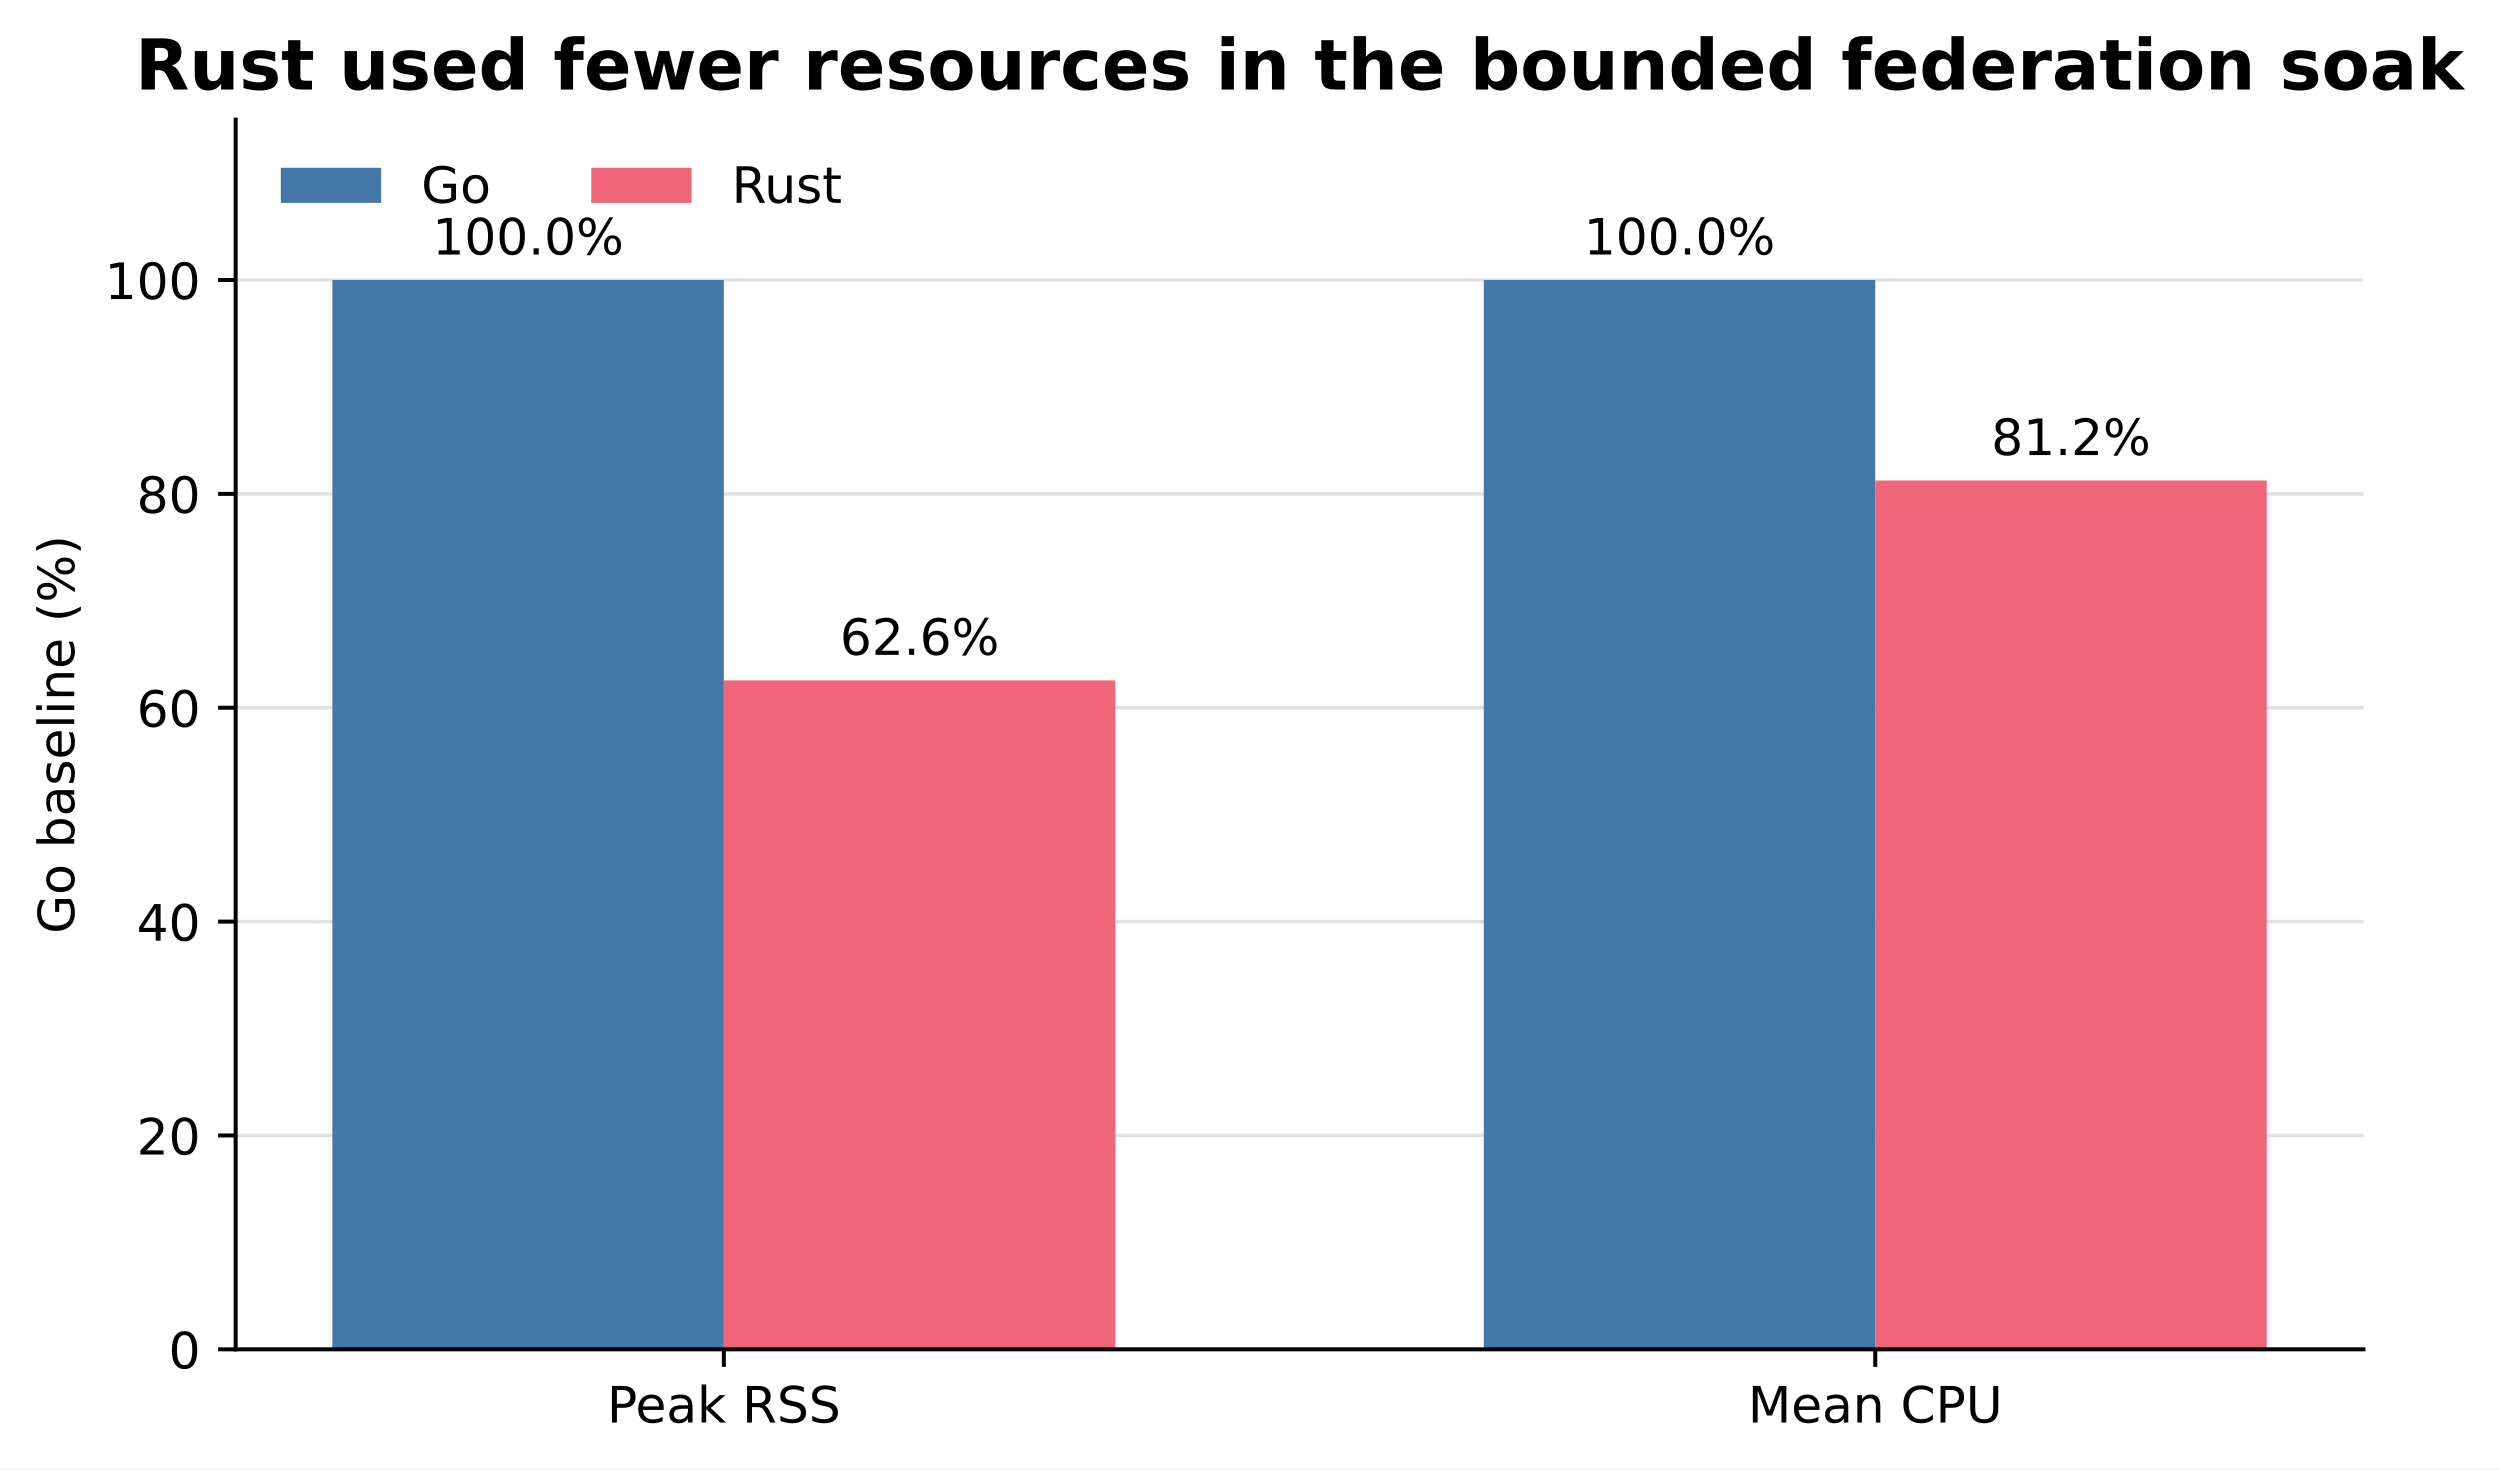
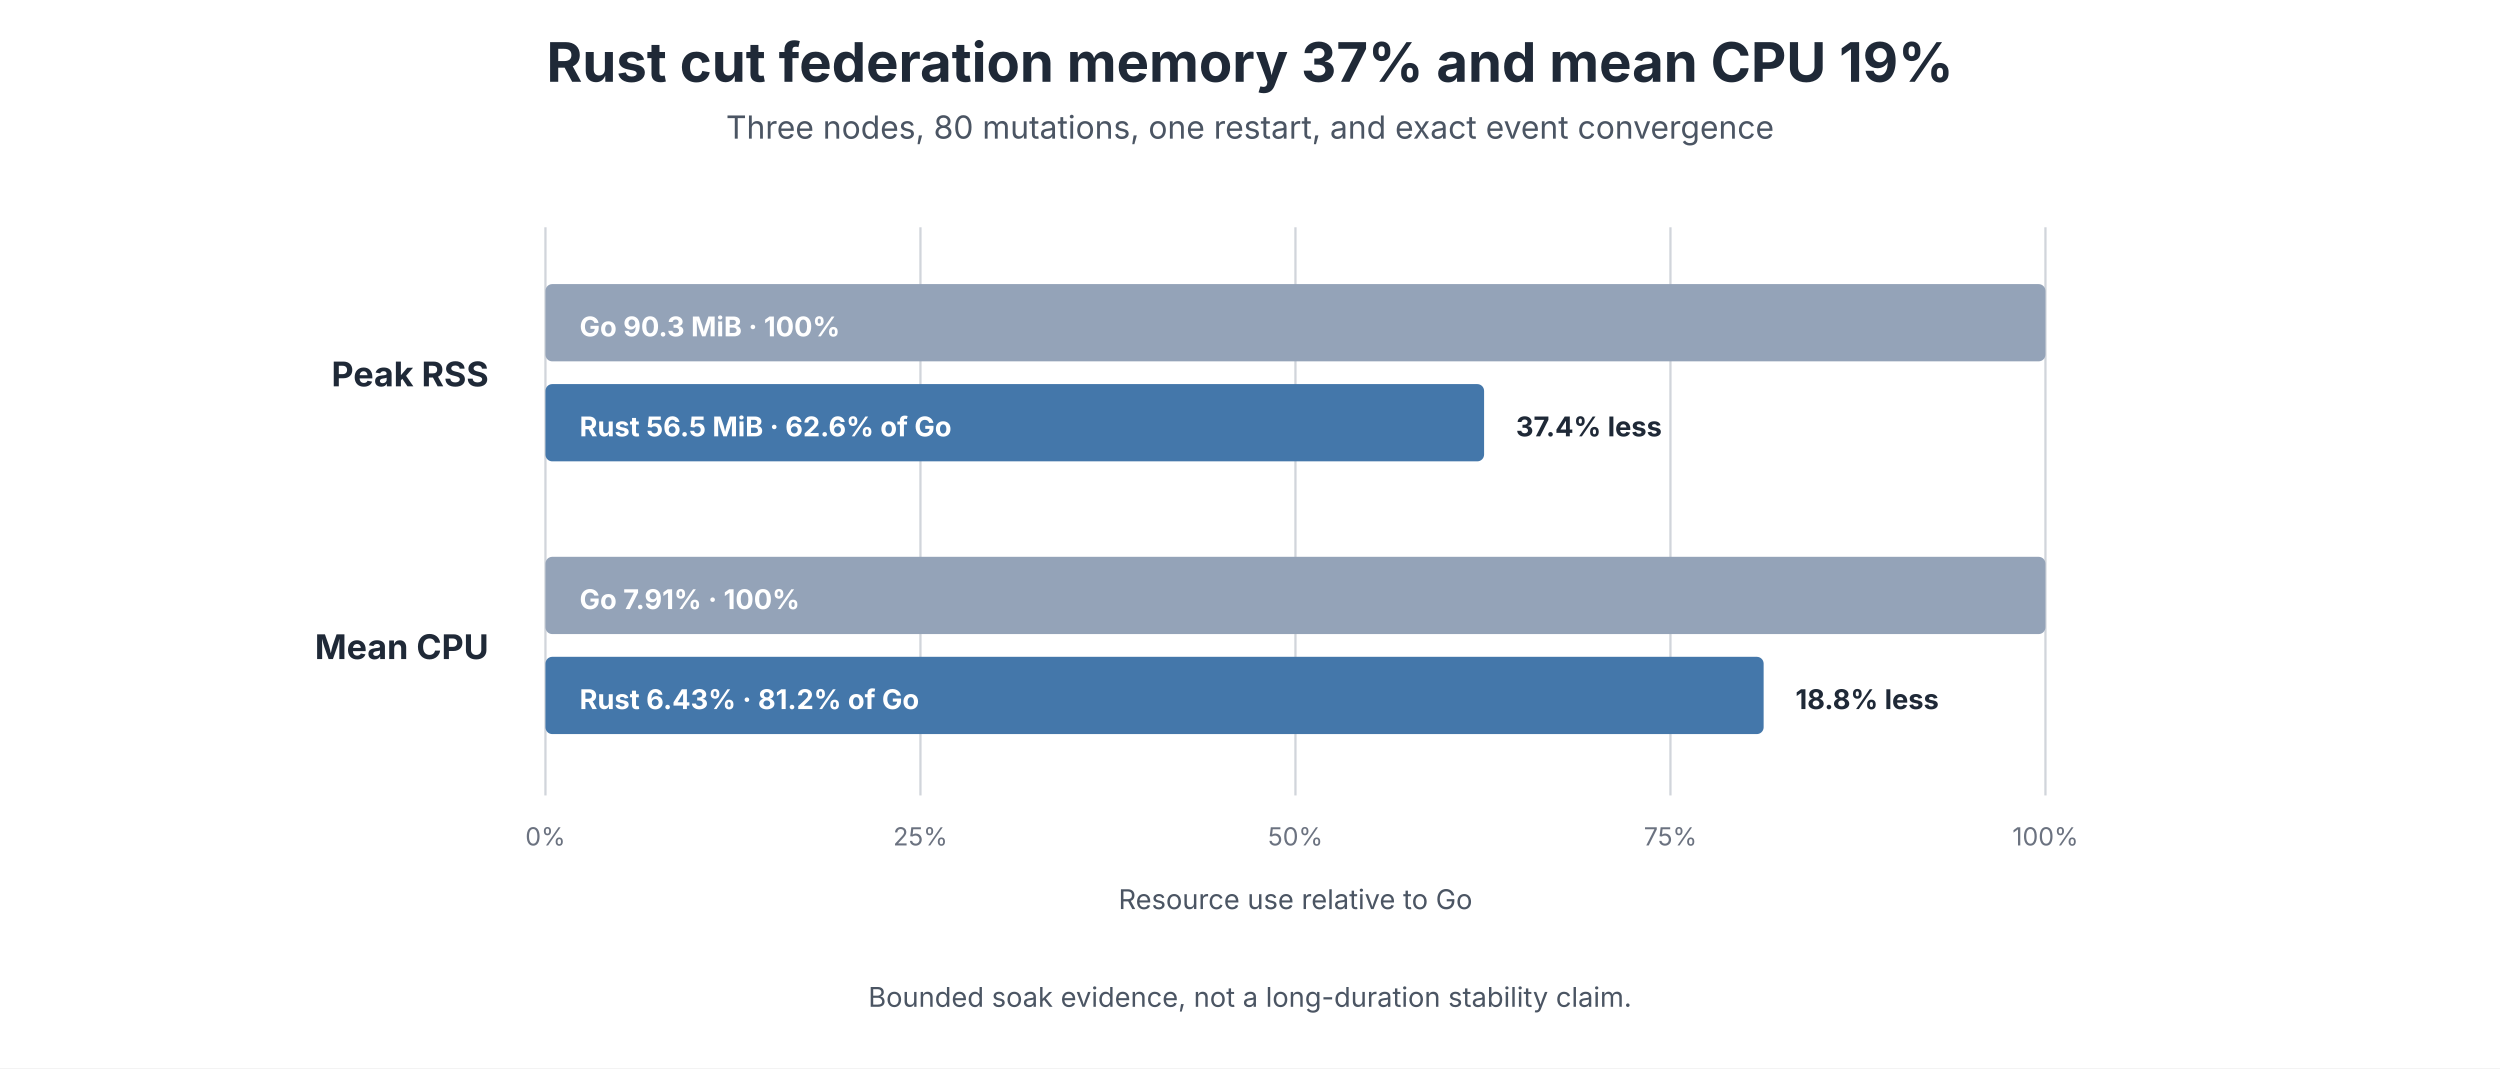
- <svg xmlns="http://www.w3.org/2000/svg" xmlns:xlink="http://www.w3.org/1999/xlink" width="498.261pt" height="292.804pt" viewBox="0 0 498.261 292.804" version="1.1">
-   <defs>
-     <style type="text/css">*{stroke-linejoin: round; stroke-linecap: butt}</style>
-   </defs>
-   <g id="figure_1">
-     <g id="patch_1">
-       <path d="M 0 292.804 L 498.261 292.804 L 498.261 0 L 0 0 z " style="fill: #ffffff" />
-     </g>
-     <g id="axes_1">
-       <g id="patch_2">
-         <path d="M 46.966 268.926 L 471.046 268.926 L 471.046 23.838 L 46.966 23.838 z " style="fill: #ffffff" />
-       </g>
-       <g id="matplotlib.axis_1">
-         <g id="xtick_1">
-           <g id="line2d_1">
-             <defs>
-               <path id="m4e29404987" d="M 0 0 L 0 3.5 " style="stroke: #000000; stroke-width: 0.8" />
-             </defs>
-             <g>
-               <use xlink:href="#m4e29404987" x="144.265" y="268.926" style="stroke: #000000; stroke-width: 0.8" />
-             </g>
-           </g>
-           <g id="text_1">
-             <text style="font-size: 10px; font-family: 'DejaVu Sans'; text-anchor: middle" x="144.265" y="283.524" transform="rotate(-0 144.2654 283.5242)">Peak RSS</text>
-           </g>
-         </g>
-         <g id="xtick_2">
-           <g id="line2d_2">
-             <g>
-               <use xlink:href="#m4e29404987" x="373.746" y="268.926" style="stroke: #000000; stroke-width: 0.8" />
-             </g>
-           </g>
-           <g id="text_2">
-             <text style="font-size: 10px; font-family: 'DejaVu Sans'; text-anchor: middle" x="373.746" y="283.524" transform="rotate(-0 373.7459 283.5242)">Mean CPU</text>
-           </g>
-         </g>
-       </g>
-       <g id="matplotlib.axis_2">
-         <g id="ytick_1">
-           <g id="line2d_3">
-             <path d="M 46.966 268.926 L 471.046 268.926 " clip-path="url(#p1df47f8c2d)" style="fill: none; stroke: #d1d5db; stroke-opacity: 0.7; stroke-width: 0.7; stroke-linecap: square" />
-           </g>
-           <g id="line2d_4">
-             <defs>
-               <path id="me7877c84d4" d="M 0 0 L -3.5 0 " style="stroke: #000000; stroke-width: 0.8" />
-             </defs>
-             <g>
-               <use xlink:href="#me7877c84d4" x="46.966" y="268.926" style="stroke: #000000; stroke-width: 0.8" />
-             </g>
-           </g>
-           <g id="text_3">
-             <text style="font-size: 10px; font-family: 'DejaVu Sans'; text-anchor: end" x="39.966" y="272.725" transform="rotate(-0 39.96563 272.725)">0</text>
-           </g>
-         </g>
-         <g id="ytick_2">
-           <g id="line2d_5">
-             <path d="M 46.966 226.302 L 471.046 226.302 " clip-path="url(#p1df47f8c2d)" style="fill: none; stroke: #d1d5db; stroke-opacity: 0.7; stroke-width: 0.7; stroke-linecap: square" />
-           </g>
-           <g id="line2d_6">
-             <g>
-               <use xlink:href="#me7877c84d4" x="46.966" y="226.302" style="stroke: #000000; stroke-width: 0.8" />
-             </g>
-           </g>
-           <g id="text_4">
-             <text style="font-size: 10px; font-family: 'DejaVu Sans'; text-anchor: end" x="39.966" y="230.101" transform="rotate(-0 39.96563 230.101)">20</text>
-           </g>
-         </g>
-         <g id="ytick_3">
-           <g id="line2d_7">
-             <path d="M 46.966 183.678 L 471.046 183.678 " clip-path="url(#p1df47f8c2d)" style="fill: none; stroke: #d1d5db; stroke-opacity: 0.7; stroke-width: 0.7; stroke-linecap: square" />
-           </g>
-           <g id="line2d_8">
-             <g>
-               <use xlink:href="#me7877c84d4" x="46.966" y="183.678" style="stroke: #000000; stroke-width: 0.8" />
-             </g>
-           </g>
-           <g id="text_5">
-             <text style="font-size: 10px; font-family: 'DejaVu Sans'; text-anchor: end" x="39.966" y="187.477" transform="rotate(-0 39.96563 187.477)">40</text>
-           </g>
-         </g>
-         <g id="ytick_4">
-           <g id="line2d_9">
-             <path d="M 46.966 141.054 L 471.046 141.054 " clip-path="url(#p1df47f8c2d)" style="fill: none; stroke: #d1d5db; stroke-opacity: 0.7; stroke-width: 0.7; stroke-linecap: square" />
-           </g>
-           <g id="line2d_10">
-             <g>
-               <use xlink:href="#me7877c84d4" x="46.966" y="141.054" style="stroke: #000000; stroke-width: 0.8" />
-             </g>
-           </g>
-           <g id="text_6">
-             <text style="font-size: 10px; font-family: 'DejaVu Sans'; text-anchor: end" x="39.966" y="144.853" transform="rotate(-0 39.96563 144.853)">60</text>
-           </g>
-         </g>
-         <g id="ytick_5">
-           <g id="line2d_11">
-             <path d="M 46.966 98.43 L 471.046 98.43 " clip-path="url(#p1df47f8c2d)" style="fill: none; stroke: #d1d5db; stroke-opacity: 0.7; stroke-width: 0.7; stroke-linecap: square" />
-           </g>
-           <g id="line2d_12">
-             <g>
-               <use xlink:href="#me7877c84d4" x="46.966" y="98.43" style="stroke: #000000; stroke-width: 0.8" />
-             </g>
-           </g>
-           <g id="text_7">
-             <text style="font-size: 10px; font-family: 'DejaVu Sans'; text-anchor: end" x="39.966" y="102.229" transform="rotate(-0 39.96563 102.229)">80</text>
-           </g>
-         </g>
-         <g id="ytick_6">
-           <g id="line2d_13">
-             <path d="M 46.966 55.806 L 471.046 55.806 " clip-path="url(#p1df47f8c2d)" style="fill: none; stroke: #d1d5db; stroke-opacity: 0.7; stroke-width: 0.7; stroke-linecap: square" />
-           </g>
-           <g id="line2d_14">
-             <g>
-               <use xlink:href="#me7877c84d4" x="46.966" y="55.806" style="stroke: #000000; stroke-width: 0.8" />
-             </g>
-           </g>
-           <g id="text_8">
-             <text style="font-size: 10px; font-family: 'DejaVu Sans'; text-anchor: end" x="39.966" y="59.605" transform="rotate(-0 39.96563 59.60503)">100</text>
-           </g>
-         </g>
-         <g id="text_9">
-           <text style="font-size: 10px; font-family: 'DejaVu Sans'; text-anchor: middle" x="14.798" y="146.382" transform="rotate(-90 14.79844 146.3818)">Go baseline (%)</text>
-         </g>
-       </g>
-       <g id="patch_3">
-         <path d="M 66.242 268.926 L 144.265 268.926 L 144.265 55.806 L 66.242 55.806 z " clip-path="url(#p1df47f8c2d)" style="fill: #4477aa" />
-       </g>
-       <g id="patch_4">
-         <path d="M 295.723 268.926 L 373.746 268.926 L 373.746 55.806 L 295.723 55.806 z " clip-path="url(#p1df47f8c2d)" style="fill: #4477aa" />
-       </g>
-       <g id="patch_5">
-         <path d="M 144.265 268.926 L 222.289 268.926 L 222.289 135.601 L 144.265 135.601 z " clip-path="url(#p1df47f8c2d)" style="fill: #ee6677" />
-       </g>
-       <g id="patch_6">
-         <path d="M 373.746 268.926 L 451.769 268.926 L 451.769 95.774 L 373.746 95.774 z " clip-path="url(#p1df47f8c2d)" style="fill: #ee6677" />
-       </g>
-       <g id="patch_7">
-         <path d="M 46.966 268.926 L 46.966 23.838 " style="fill: none; stroke: #000000; stroke-width: 0.8; stroke-linejoin: miter; stroke-linecap: square" />
-       </g>
-       <g id="patch_8">
-         <path d="M 46.966 268.926 L 471.046 268.926 " style="fill: none; stroke: #000000; stroke-width: 0.8; stroke-linejoin: miter; stroke-linecap: square" />
-       </g>
-       <g id="text_10">
-         <text style="font-size: 10px; font-family: 'DejaVu Sans'; text-anchor: middle" x="105.254" y="50.726" transform="rotate(-0 105.2537 50.72613)">100.0%</text>
-       </g>
-       <g id="text_11">
-         <text style="font-size: 10px; font-family: 'DejaVu Sans'; text-anchor: middle" x="334.734" y="50.726" transform="rotate(-0 334.7342 50.72613)">100.0%</text>
-       </g>
-       <g id="text_12">
-         <text style="font-size: 10px; font-family: 'DejaVu Sans'; text-anchor: middle" x="183.277" y="130.522" transform="rotate(-0 183.2771 130.5216)">62.6%</text>
-       </g>
-       <g id="text_13">
-         <text style="font-size: 10px; font-family: 'DejaVu Sans'; text-anchor: middle" x="412.758" y="90.695" transform="rotate(-0 412.7576 90.69454)">81.2%</text>
-       </g>
-       <g id="text_14">
-         <text style="font-weight: 700; font-size: 14px; font-family: 'DejaVu Sans'; text-anchor: middle" x="259.006" y="17.838" transform="rotate(-0 259.0056 17.83781)">Rust used fewer resources in the bounded federation soak</text>
-       </g>
-       <g id="legend_1">
-         <g id="patch_9">
-           <path d="M 55.966 40.436 L 75.966 40.436 L 75.966 33.436 L 55.966 33.436 z " style="fill: #4477aa" />
-         </g>
-         <g id="text_15">
-           <text style="font-size: 10px; font-family: 'DejaVu Sans'; text-anchor: start" x="83.966" y="40.436" transform="rotate(-0 83.96563 40.43625)">Go</text>
-         </g>
-         <g id="patch_10">
-           <path d="M 117.833 40.436 L 137.833 40.436 L 137.833 33.436 L 117.833 33.436 z " style="fill: #ee6677" />
-         </g>
-         <g id="text_16">
-           <text style="font-size: 10px; font-family: 'DejaVu Sans'; text-anchor: start" x="145.833" y="40.436" transform="rotate(-0 145.8328 40.43625)">Rust</text>
-         </g>
-       </g>
-     </g>
+ <svg xmlns="http://www.w3.org/2000/svg" width="1100" height="470" viewBox="0 0 1100 470" role="img" aria-labelledby="title desc">
+   <style>
+     text { fill: #1f2937; font-family: -apple-system, BlinkMacSystemFont, "Segoe UI", sans-serif; }
+     .title { font-size: 24px; font-weight: 700; text-anchor: middle; }
+     .subtitle { fill: #4b5563; font-size: 14px; text-anchor: middle; }
+     .category { font-size: 15px; font-weight: 700; text-anchor: end; }
+     .bar-label { font-size: 12px; font-weight: 700; }
+     .inverse { fill: #ffffff; }
+     .tick { fill: #6b7280; font-size: 11px; text-anchor: middle; }
+     .axis-label, .note { fill: #4b5563; font-size: 12px; text-anchor: middle; }
+     .grid { stroke: #d1d5db; stroke-width: 1; }
+     .baseline { fill: #94a3b8; }
+     .favorable { fill: #4477aa; }
+   </style>
+   <rect width="1100" height="470" fill="#ffffff" />
+   <text class="title" x="550" y="36">Rust cut federation memory 37% and mean CPU 19%</text>
+   <text class="subtitle" x="550" y="61">Three nodes, 80 mutations, one restart, and exact event convergence</text>
+   <g aria-hidden="true">
+     <line class="grid" x1="240" y1="100" x2="240" y2="350" />
+     <line class="grid" x1="405" y1="100" x2="405" y2="350" />
+     <line class="grid" x1="570" y1="100" x2="570" y2="350" />
+     <line class="grid" x1="735" y1="100" x2="735" y2="350" />
+     <line class="grid" x1="900" y1="100" x2="900" y2="350" />
  </g>
-   <defs>
-     <clipPath id="p1df47f8c2d">
-       <rect x="46.966" y="23.838" width="424.08" height="245.088" />
-     </clipPath>
-   </defs>
+   <text class="category" x="215" y="170">Peak RSS</text>
+   <rect class="baseline" x="240" y="125" width="660" height="34" rx="3" />
+   <text class="bar-label inverse" x="255" y="148">Go 90.3 MiB · 100%</text>
+   <rect class="favorable" x="240" y="169" width="413" height="34" rx="3" />
+   <text class="bar-label inverse" x="255" y="192">Rust 56.5 MiB · 62.6% of Go</text>
+   <text class="bar-label" x="667" y="192" fill="#4477aa">37.4% less</text>
+   <text class="category" x="215" y="290">Mean CPU</text>
+   <rect class="baseline" x="240" y="245" width="660" height="34" rx="3" />
+   <text class="bar-label inverse" x="255" y="268">Go 7.91% · 100%</text>
+   <rect class="favorable" x="240" y="289" width="536" height="34" rx="3" />
+   <text class="bar-label inverse" x="255" y="312">Rust 6.43% · 81.2% of Go</text>
+   <text class="bar-label" x="790" y="312" fill="#4477aa">18.8% less</text>
+   <text class="tick" x="240" y="372">0%</text>
+   <text class="tick" x="405" y="372">25%</text>
+   <text class="tick" x="570" y="372">50%</text>
+   <text class="tick" x="735" y="372">75%</text>
+   <text class="tick" x="900" y="372">100%</text>
+   <text class="axis-label" x="570" y="400">Resource use relative to Go</text>
+   <text class="note" x="550" y="443">Bounded soak evidence, not a long-duration stability claim.</text>
</svg>
